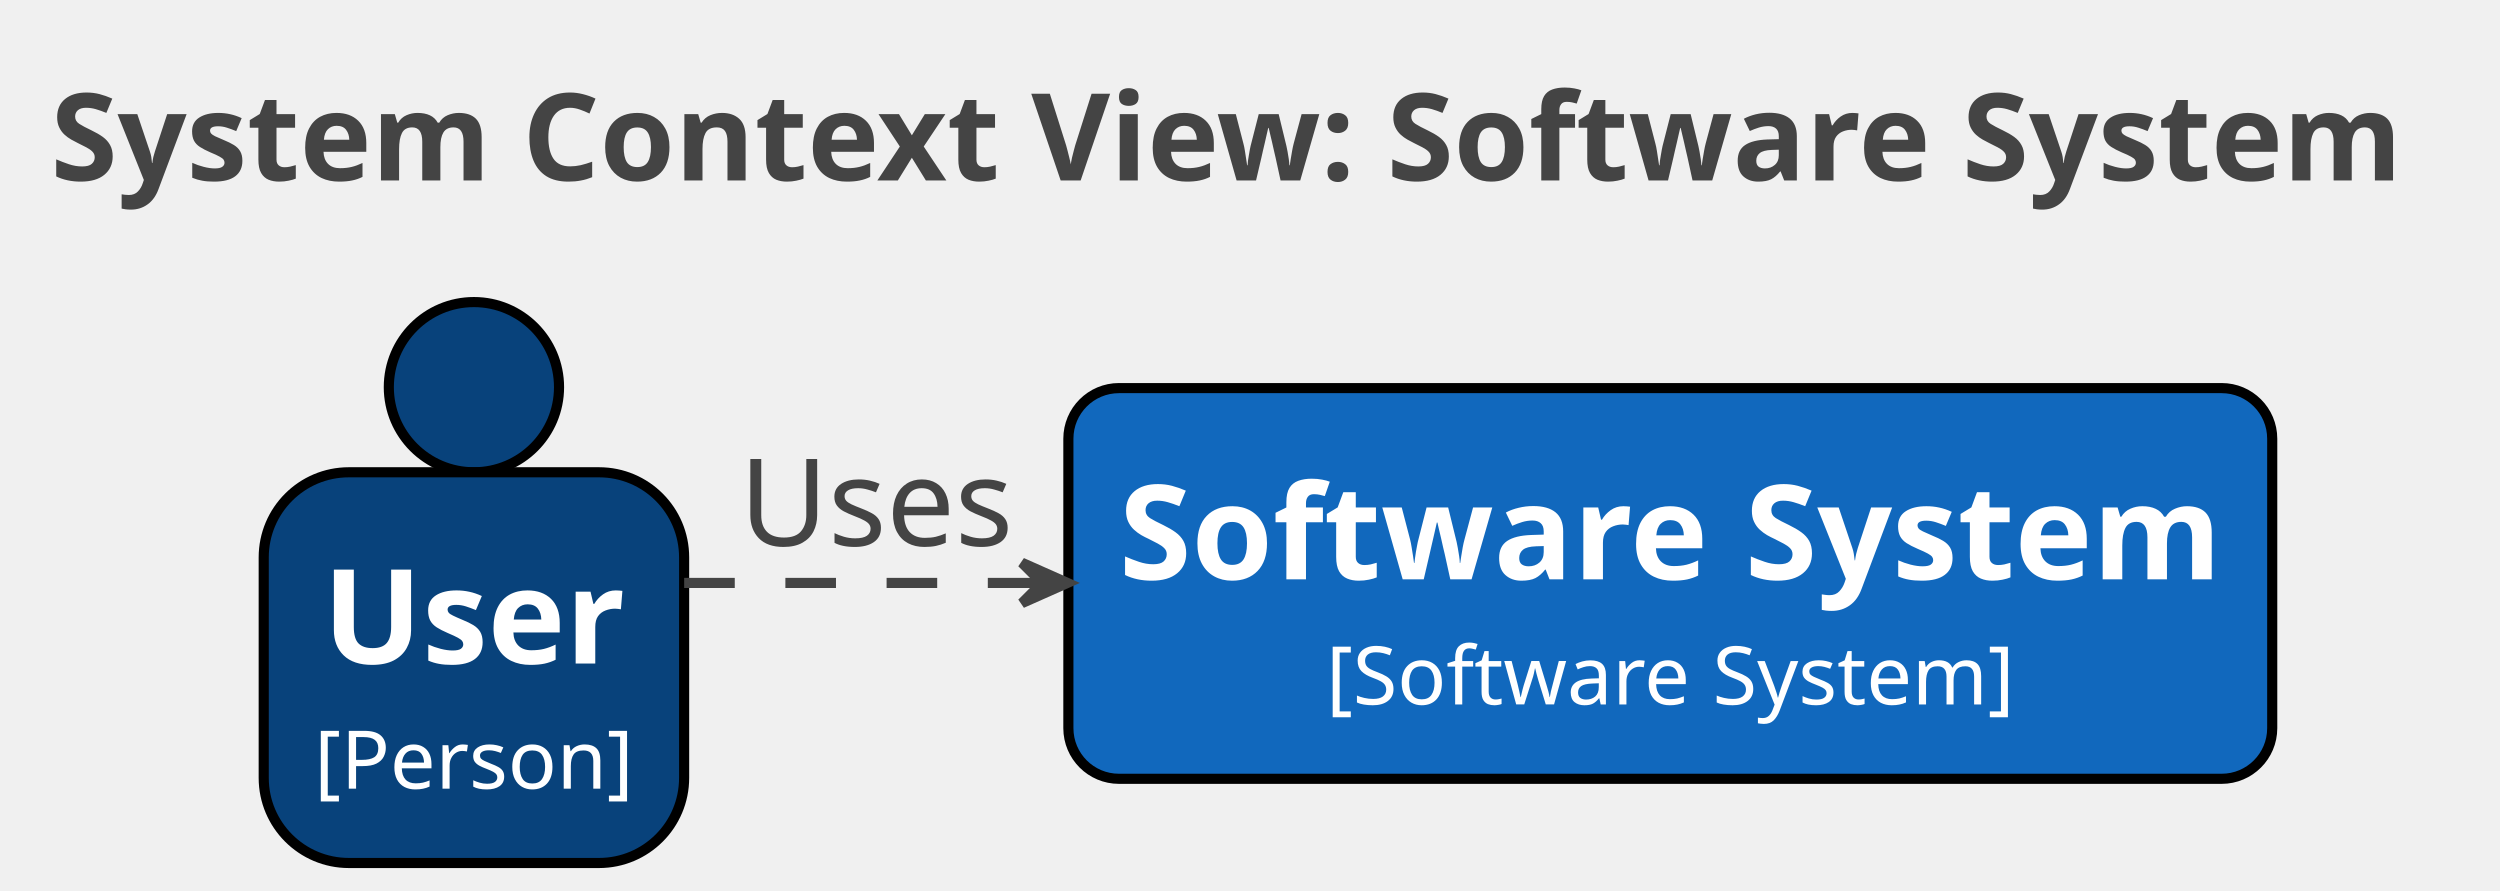
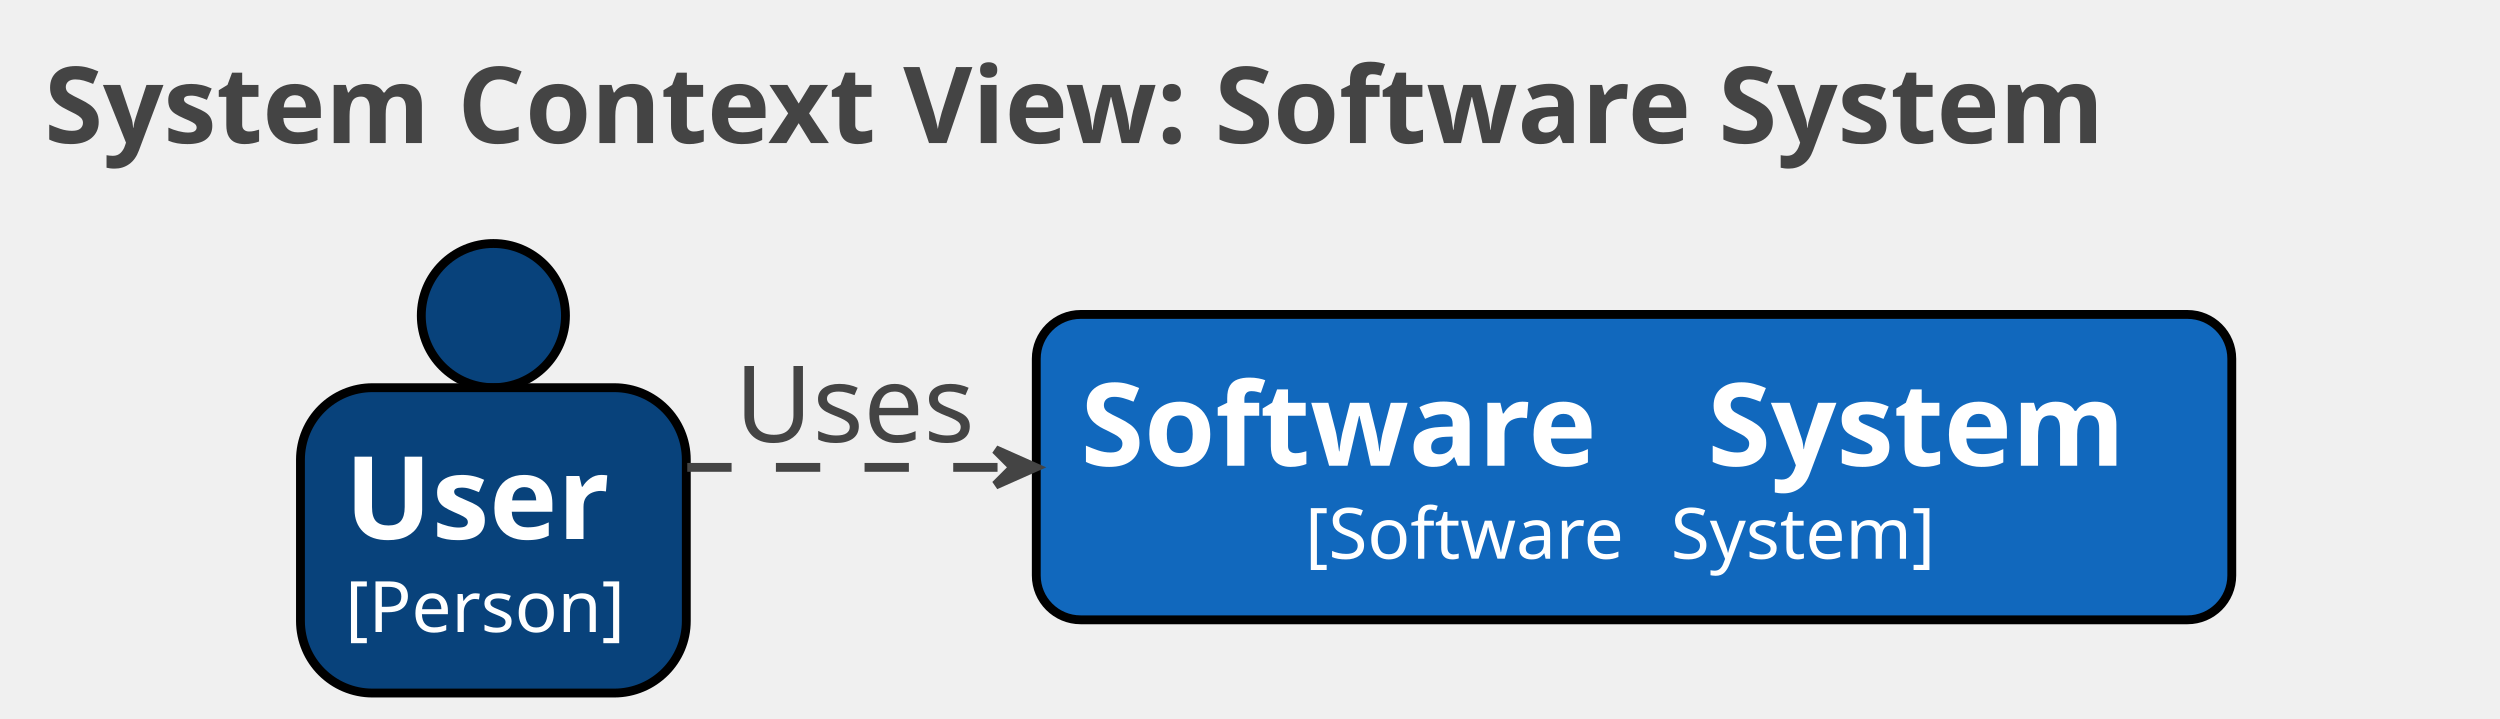
- <svg xmlns="http://www.w3.org/2000/svg" contentStyleType="text/css" data-diagram-type="DESCRIPTION" height="176px" preserveAspectRatio="none" style="width:494px;height:176px;background:#FFFFFF;" version="1.1" viewBox="0 0 494 176" width="494px" zoomAndPan="magnify">
+ <svg xmlns="http://www.w3.org/2000/svg" contentStyleType="text/css" data-diagram-type="DESCRIPTION" height="162px" preserveAspectRatio="none" style="width:564px;height:162px;background:#FFFFFF;" version="1.1" viewBox="0 0 564 162" width="564px" zoomAndPan="magnify">
  <defs />
  <g>
    <g class="title" data-source-line="1">
-       <text fill="#444444" font-family="sans-serif" font-size="24" font-weight="bold" lengthAdjust="spacing" textLength="466.103" x="10" y="35.656">System Context View: Software System</text>
+       <text fill="#444444" font-family="sans-serif" font-size="24" font-weight="bold" lengthAdjust="spacing" textLength="536.273" x="10" y="32.277">System Context View: Software System</text>
    </g>
    <g class="entity" data-qualified-name="User" data-source-line="49" id="ent0002">
-       <ellipse cx="93.647" cy="76.506" fill="#08427B" rx="16.818" ry="16.818" style="stroke:#000000;stroke-width:2;" />
-       <rect fill="#08427B" height="77.204" rx="16.818" ry="16.818" style="stroke:#000000;stroke-width:2;" width="83.072" x="52.111" y="93.323" />
-       <text fill="#FFFFFF" font-family="sans-serif" font-size="26" font-weight="bold" lengthAdjust="spacing" textLength="59.748" x="63.773" y="131.117">User</text>
-       <text fill="#FFFFFF" font-family="sans-serif" font-size="16" lengthAdjust="spacing" textLength="63.072" x="62.111" y="155.839">[Person]</text>
+       <ellipse cx="111.307" cy="71.199" fill="#08427B" rx="16.262" ry="16.262" style="stroke:#000000;stroke-width:2;" />
+       <rect fill="#08427B" height="68.891" rx="16.262" ry="16.262" style="stroke:#000000;stroke-width:2;" width="87.044" x="67.785" y="87.461" />
+       <text fill="#FFFFFF" font-family="sans-serif" font-size="26" font-weight="bold" lengthAdjust="spacing" textLength="67.044" x="77.785" y="121.595">User</text>
+       <text fill="#FFFFFF" font-family="sans-serif" font-size="16" lengthAdjust="spacing" textLength="66.82" x="77.897" y="142.578">[Person]</text>
    </g>
    <g class="entity" data-qualified-name="SoftwareSystem" data-source-line="50" id="ent0003">
-       <rect fill="#1168BD" height="77.204" rx="10" ry="10" style="stroke:#000000;stroke-width:2;" width="237.88" x="211.111" y="76.688" />
-       <text fill="#FFFFFF" font-family="sans-serif" font-size="26" font-weight="bold" lengthAdjust="spacing" textLength="116.896" x="221.111" y="114.482">Software</text>
-       <text fill="#FFFFFF" font-family="sans-serif" font-size="26" font-weight="bold" lengthAdjust="spacing" textLength="6.76" x="338.007" y="114.482"> </text>
-       <text fill="#FFFFFF" font-family="sans-serif" font-size="26" font-weight="bold" lengthAdjust="spacing" textLength="94.224" x="344.767" y="114.482">System</text>
-       <text fill="#FFFFFF" font-family="sans-serif" font-size="16" lengthAdjust="spacing" textLength="72.192" x="262.059" y="139.204">[Software</text>
-       <text fill="#FFFFFF" font-family="sans-serif" font-size="16" lengthAdjust="spacing" textLength="4.16" x="334.251" y="139.204"> </text>
-       <text fill="#FFFFFF" font-family="sans-serif" font-size="16" lengthAdjust="spacing" textLength="59.632" x="338.411" y="139.204">System]</text>
+       <rect fill="#1168BD" height="68.891" rx="10" ry="10" style="stroke:#000000;stroke-width:2;" width="269.704" x="233.785" y="70.938" />
+       <text fill="#FFFFFF" font-family="sans-serif" font-size="26" font-weight="bold" lengthAdjust="spacing" textLength="132.349" x="243.785" y="105.071">Software</text>
+       <text fill="#FFFFFF" font-family="sans-serif" font-size="26" font-weight="bold" lengthAdjust="spacing" textLength="9.052" x="376.133" y="105.071"> </text>
+       <text fill="#FFFFFF" font-family="sans-serif" font-size="26" font-weight="bold" lengthAdjust="spacing" textLength="108.304" x="385.185" y="105.071">System</text>
+       <text fill="#FFFFFF" font-family="sans-serif" font-size="16" lengthAdjust="spacing" textLength="77.406" x="294.438" y="126.055">[Software</text>
+       <text fill="#FFFFFF" font-family="sans-serif" font-size="16" lengthAdjust="spacing" textLength="5.086" x="371.844" y="126.055"> </text>
+       <text fill="#FFFFFF" font-family="sans-serif" font-size="16" lengthAdjust="spacing" textLength="65.906" x="376.93" y="126.055">System]</text>
    </g>
    <g class="link" data-entity-1="ent0002" data-entity-2="ent0003" data-link-type="dependency" data-source-line="52" id="lnk4">
-       <path d="M135.191,115.188 C156.431,115.188 177.641,115.188 204.921,115.188" fill="none" id="User-to-SoftwareSystem" style="stroke:#444444;stroke-width:2;stroke-dasharray:10,10;" />
-       <polygon fill="#444444" points="210.921,115.188,201.921,111.188,205.921,115.188,201.921,119.188,210.921,115.188" style="stroke:#444444;stroke-width:2;" />
-       <text fill="#444444" font-family="sans-serif" font-size="24" lengthAdjust="spacing" textLength="54.072" x="146.111" y="107.844">Uses</text>
+       <path d="M155.045,105.438 C176.995,105.438 199.075,105.438 227.575,105.438" fill="none" id="User-to-SoftwareSystem" style="stroke:#444444;stroke-width:2;stroke-dasharray:10,10;" />
+       <polygon fill="#444444" points="233.575,105.438,224.575,101.438,228.575,105.438,224.575,109.438,233.575,105.438" style="stroke:#444444;stroke-width:2;" />
+       <text fill="#444444" font-family="sans-serif" font-size="24" lengthAdjust="spacing" textLength="57.34" x="165.785" y="99.715">Uses</text>
    </g>
  </g>
</svg>
